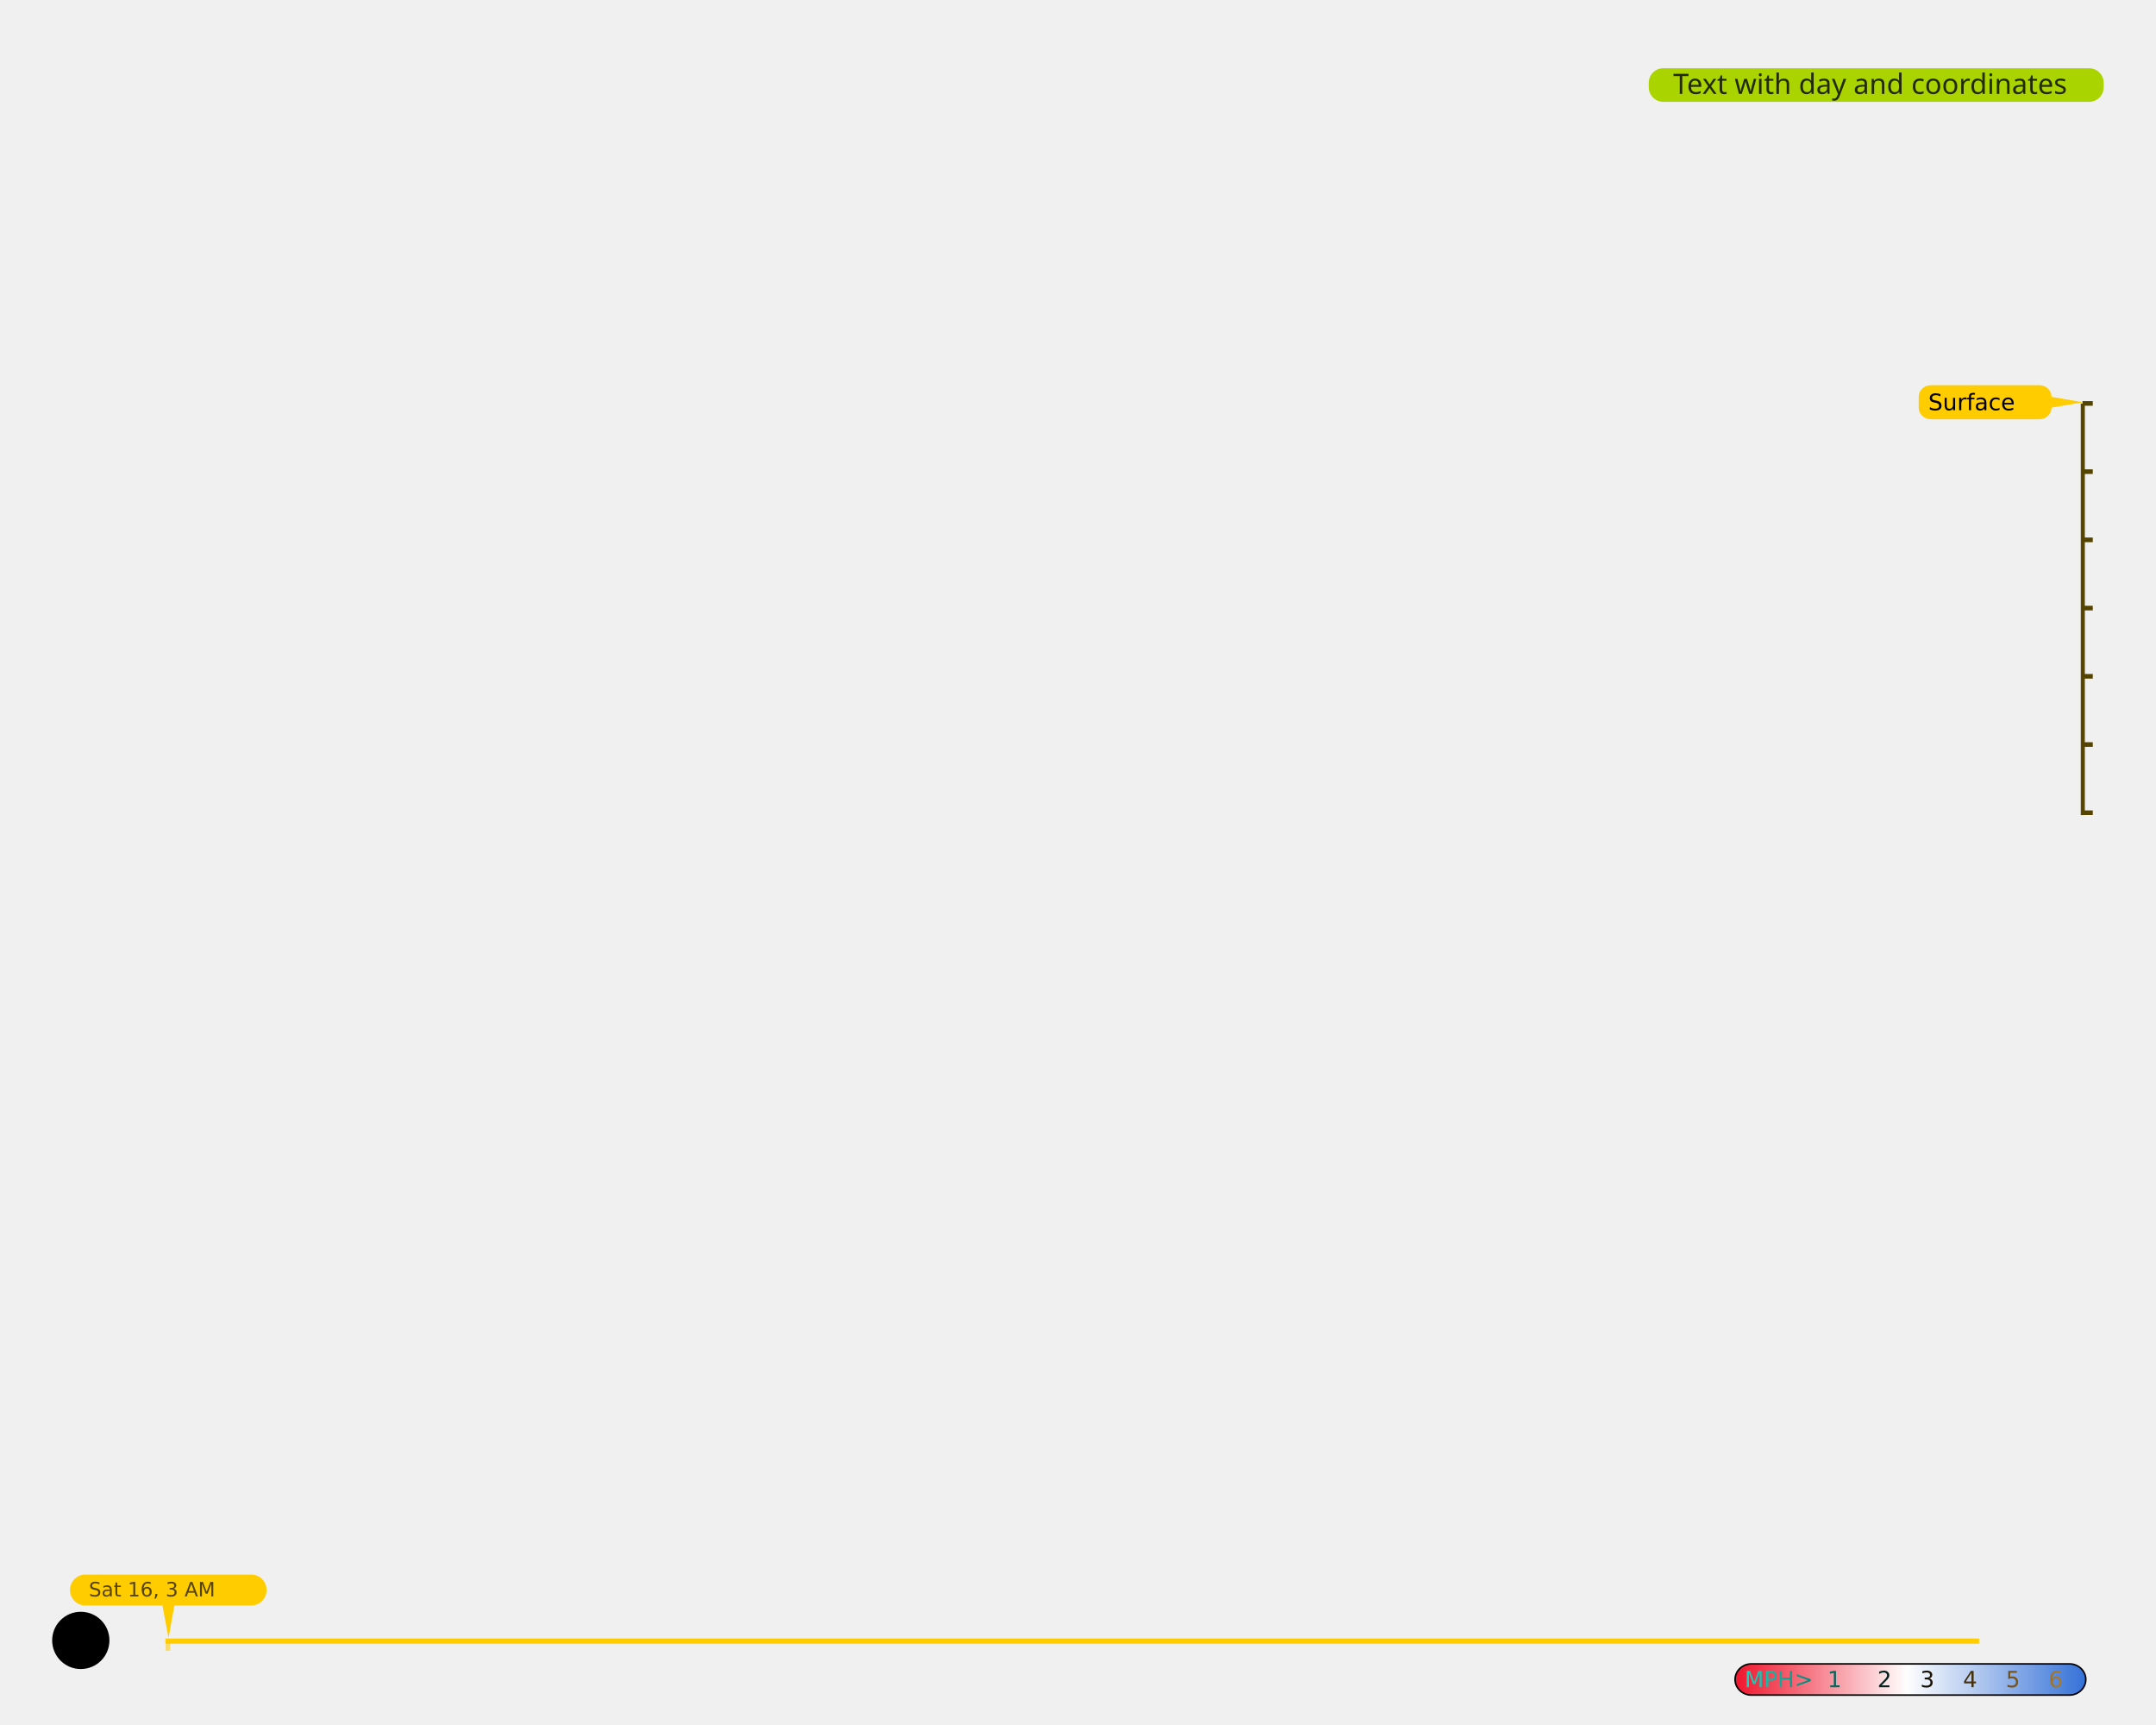
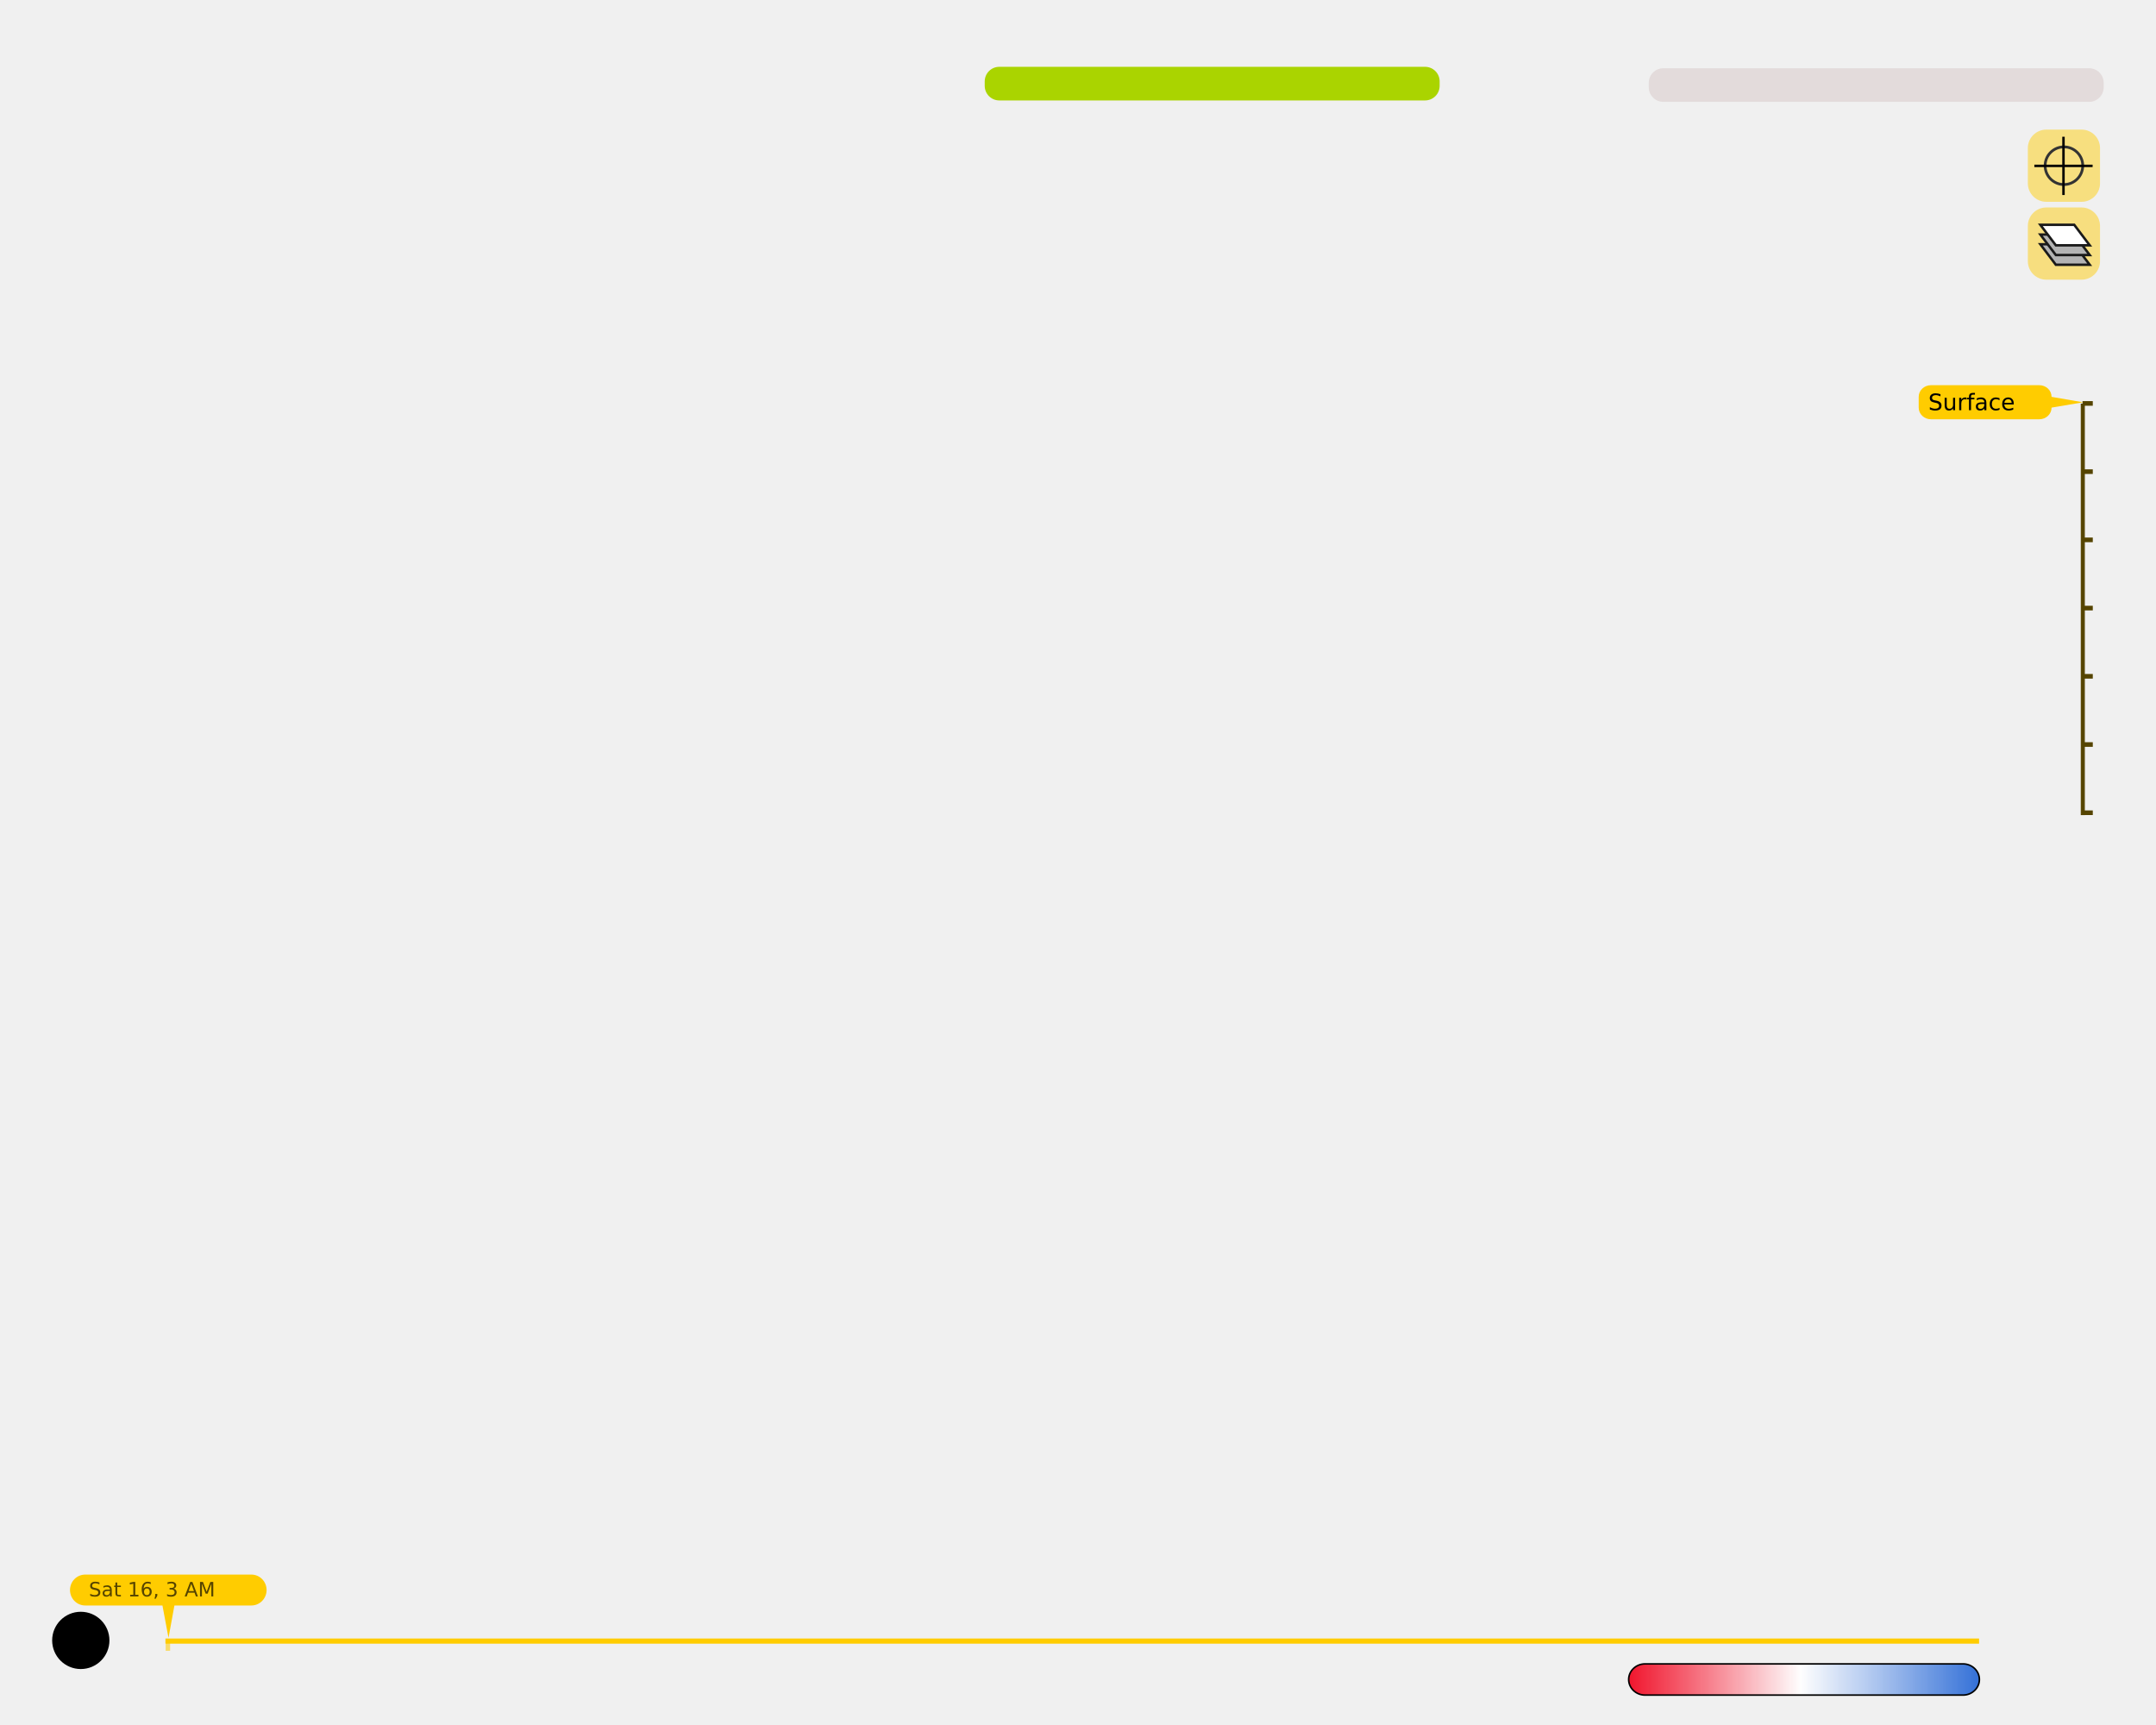
<svg xmlns="http://www.w3.org/2000/svg" id="root" version="1.1" viewBox="0 0 610 439" height="800px" width="1000px" style="pointer-events:none">
  <defs id="defs33">
-     <linearGradient gradientTransform="translate(0,21.96)" id="cmapGrad" gradientUnits="userSpaceOnUse" y2="367.665" x2="590.357" y1="367.665" x1="490.682">
+     <linearGradient gradientTransform="translate(-30.10154,21.96)" id="cmapGrad" gradientUnits="userSpaceOnUse" y2="367.665" x2="590.357" y1="367.665" x1="490.682">
      <stop id="stop5678" offset="0" style="stop-color:#f0001a;stop-opacity:0.915;" />
      <stop id="stop5691" offset="0.49" style="stop-color:#ffffff;stop-opacity:0.953;" />
      <stop id="stop5680" offset="1" style="stop-color:#3370d7;stop-opacity:1;" />
    </linearGradient>
    <filter height="1.64" width="1.041" y="-0.32" x="-0.021" id="filter2251" style="color-interpolation-filters:sRGB;">
      <feFlood id="feFlood2241" result="flood" flood-color="rgb(36,49,189)" flood-opacity="0.675" />
      <feComposite id="feComposite2243" result="composite1" operator="in" in2="SourceGraphic" in="flood" />
      <feGaussianBlur id="feGaussianBlur2245" result="blur" stdDeviation="2" in="composite1" />
      <feOffset id="feOffset2247" result="offset" dy="1.38778e-16" dx="1.38778e-16" />
      <feComposite id="feComposite2249" result="composite2" operator="over" in2="offset" in="SourceGraphic" />
    </filter>
  </defs>
  <g style="stroke:none" transform="translate(0,61)" id="layer1">
    <circle r="8.102" cy="378.568" cx="22.859" id="play2" style="pointer-events:all;stroke-width:0.365;stroke:none;fill-rule:evenodd" class="play2" />
    <path transform="matrix(0.6506854,0,0,0.6506854,5.479179,240.8481)" d="m 32.756,211.605 -8.979,5.184 v -10.368 z" id="path19" style="fill-rule:evenodd;stroke:none;stroke-width:0.365;stop-color:#000000" />
    <rect ry="0" rx="0" y="378.031" x="46.811" height="1.461" width="513.131" id="rectDateGizmo" style="fill:#ffcc00;fill-rule:evenodd;stroke:none;stroke-width:0.743" class="play2" />
-     <rect rx="4.643" ry="4.413" y="385.212" x="490.904" height="8.826" width="99.231" id="rect5018" style="fill:url(#cmapGrad);fill-opacity:1;fill-rule:evenodd;stroke:#000000;stroke-width:0.443;stop-color:#000000" />
+     <rect rx="4.643" ry="4.413" y="385.212" x="460.802" height="8.826" width="99.231" id="rect5018" style="fill:url(#cmapGrad);fill-opacity:1;fill-rule:evenodd;stroke:#000000;stroke-width:0.443;stop-color:#000000" />
    <g style="stroke:none" id="gizmoDateHandle" x="110">
      <path d="m 24.13,359.943 h 46.97 c 2.395,0 4.324,1.951 4.324,4.374 0,2.423 -1.928,4.374 -4.324,4.374 H 49.346 l -1.67,9.158 -1.714,-9.158 H 24.13 c -2.395,0 -4.324,-1.951 -4.324,-4.374 0,-2.423 1.928,-4.374 4.324,-4.374 z" style="pointer-events:all;stop-color:#000000;image-rendering:auto;stroke-width:0.365;stroke:none;fill-rule:evenodd;fill:#ffcc00" id="gizmoDateBubble" class="gizmo" />
      <text id="gizmoDateText2" user-select="none" y="366.124" x="47.928" style="font-style:normal;font-variant:normal;font-weight:normal;font-stretch:normal;font-size:5.616px;line-height:1.25;letter-spacing:0px;word-spacing:0px;fill:#554400;fill-opacity:1;stroke:none;stroke-width:0.234" xml:space="preserve" class="svgtxt">
        <tspan y="366.124" x="47.928" style="font-style:normal;font-variant:normal;font-weight:normal;font-stretch:normal;font-family:'DejaVu Sans';-inkscape-font-specification:'DejaVu Sans';text-align:center;text-anchor:middle;fill:#554400;fill-opacity:1;stroke-width:0.234;stroke:none" id="gizmoDateText">Sat 16, 3 AM</tspan>
      </text>
    </g>
-     <text id="text13769" y="391.817" x="493.59" style="user-select:none;stroke-width:0.265;stroke:none;fill-opacity:1;fill:#ffffff;mix-blend-mode:difference;word-spacing:0px;letter-spacing:0px;line-height:1.25;font-size:6.35px;font-stretch:normal;font-weight:normal;font-variant:normal;font-style:normal" xml:space="preserve">
-       <tspan y="391.817" x="493.59" style="font-style:normal;font-variant:normal;font-weight:normal;font-stretch:normal;font-family:'DejaVu Sans';-inkscape-font-specification:'DejaVu Sans';fill:#ffffff;stroke-width:0.265;stroke:none" id="tspan13767">MPH&gt;  1     2    3    4    5    6</tspan>
-     </text>
  </g>
  <rect transform="rotate(90)" ry="0" rx="0" y="-589.732" x="89.828" height="0.882" width="116.13" id="rectDepthGizmo" style="fill:#554400;fill-rule:evenodd;stroke:#554400;stroke-width:0.266;stop-color:#000000" class="play2" />
  <rect y="88.975" x="589.215" height="1.308" width="2.902" id="rect525" style="opacity:1;fill:#554400;fill-opacity:1;fill-rule:evenodd;stroke:none;stroke-width:0.941;stop-color:#000000" />
  <rect y="108.274" x="589.215" height="1.308" width="2.902" id="rect1745" style="opacity:1;fill:#554400;fill-opacity:1;fill-rule:evenodd;stroke:none;stroke-width:0.941;stop-color:#000000" />
  <rect y="127.573" x="589.215" height="1.308" width="2.902" id="rect1747" style="opacity:1;fill:#554400;fill-opacity:1;fill-rule:evenodd;stroke:none;stroke-width:0.941;stop-color:#000000" />
  <rect y="146.873" x="589.215" height="1.308" width="2.902" id="rect1749" style="opacity:1;fill:#554400;fill-opacity:1;fill-rule:evenodd;stroke:none;stroke-width:0.941;stop-color:#000000" />
  <rect y="166.172" x="589.215" height="1.308" width="2.902" id="rect1751" style="opacity:1;fill:#554400;fill-opacity:1;fill-rule:evenodd;stroke:none;stroke-width:0.941;stop-color:#000000" />
  <rect y="185.471" x="589.215" height="1.308" width="2.902" id="rect1753" style="opacity:1;fill:#554400;fill-opacity:1;fill-rule:evenodd;stroke:none;stroke-width:0.941;stop-color:#000000" />
  <rect y="204.771" x="589.215" height="1.308" width="2.902" id="rect1755" style="opacity:1;fill:#554400;fill-opacity:1;fill-rule:evenodd;stroke:none;stroke-width:0.941;stop-color:#000000" />
  <g id="gizmoDepthHandle">
    <path d="m 546.33,84.471 h 30.651 c 1.923,0 3.47,1.471 3.47,3.298 l 8.907,1.539 -8.907,1.505 c 0,1.827 -1.548,3.298 -3.47,3.298 h -30.651 c -1.923,0 -3.47,-1.471 -3.47,-3.298 v -3.044 c 0,-1.827 1.548,-3.298 3.47,-3.298 z" style="pointer-events:all;stop-color:#000000;stroke-width:0.689;stroke:none;fill-rule:evenodd;fill:#ffcc00;opacity:1" class="gizmo" id="gizmoDepthBubble" />
    <text id="gizmoDepthText" y="91.544" x="573.725" style="font-style:normal;font-variant:normal;font-weight:normal;font-stretch:normal;font-size:6.433px;line-height:1.25;text-align:center;letter-spacing:0px;word-spacing:0px;text-anchor:middle;fill:#000000;fill-opacity:1;stroke:none;stroke-width:0.482" xml:space="preserve">
      <tspan y="91.544" x="561.854" style="font-style:normal;font-variant:normal;font-weight:normal;font-stretch:normal;font-size:6.433px;font-family:'DejaVu Sans';-inkscape-font-specification:'DejaVu Sans';text-align:center;text-anchor:middle;stroke-width:0.482" id="gizmoDepthText2">Surface</tspan>
    </text>
  </g>
-   <rect ry="4.126" y="-5.194" x="466.488" height="9.51" width="128.712" id="rect3797" style="fill:#aad400;stroke:none;stroke-width:0.61" />
-   <text id="textCoordsDate" y="2.062" x="590.818" style="font-style:normal;font-variant:normal;font-weight:normal;font-stretch:normal;font-size:7.959px;line-height:1.25;text-align:end;letter-spacing:0px;word-spacing:0px;text-anchor:end;fill:#222b00;fill-opacity:1;stroke:none;stroke-width:0.332;" xml:space="preserve">
-     <tspan y="2.062" x="590.818" style="font-style:normal;font-variant:normal;font-weight:normal;font-stretch:normal;font-family:sans-serif;-inkscape-font-specification:sans-serif;text-align:end;text-anchor:end;fill:#222b00;stroke-width:0.332;" id="tspan310">Text with day and coordinates</tspan>
+   <rect ry="4.126" y="-5.598" x="278.608" height="9.51" width="128.712" id="rect3797" style="fill:#aad400;stroke:none;stroke-width:0.61" />
+   <text id="textDate" y="1.658" x="282.464" style="font-style:normal;font-variant:normal;font-weight:normal;font-stretch:normal;font-size:7.959px;line-height:1.25;text-align:end;letter-spacing:0px;word-spacing:0px;text-anchor:end;fill:#222b00;fill-opacity:1;stroke:none;stroke-width:0.332" xml:space="preserve">
+     <tspan y="1.658" x="341.938" style="font-style:normal;font-variant:normal;font-weight:normal;font-stretch:normal;font-family:sans-serif;-inkscape-font-specification:sans-serif;text-align:center;text-anchor:middle;fill:#222b00;stroke-width:0.332" id="textDate2">       </tspan>
  </text>
  <rect y="440.055" x="46.877" height="2.457" width="1.251" class="dateTick" id="dateTick" style="opacity:0.992;fill:#ffcc00;fill-rule:evenodd;stroke:none;stroke-width:7.262;stop-color:#000000;fill-opacity:0.556" />
+   <rect ry="4.126" y="-5.194" x="466.488" height="9.51" width="128.712" id="rectCoords" style="fill:#e3dbdb;stroke:none;stroke-width:0.61" />
+   <text id="textCoords" y="2.062" x="470.345" style="font-style:normal;font-variant:normal;font-weight:normal;font-stretch:normal;font-size:7.959px;line-height:1.25;text-align:end;letter-spacing:0px;word-spacing:0px;text-anchor:end;fill:#222b00;fill-opacity:1;stroke:none;stroke-width:0.332" xml:space="preserve">
+     <tspan y="2.062" x="529.817" style="font-style:normal;font-variant:normal;font-weight:normal;font-stretch:normal;font-family:sans-serif;-inkscape-font-specification:sans-serif;text-align:center;text-anchor:middle;fill:#222b00;stroke-width:0.332" id="textCoords2">   </tspan>
+   </text>
+   <rect class="svgbutton" style="pointer-events:all;opacity:0.602;fill:#ffcc00;fill-opacity:0.78;fill-rule:evenodd;stroke:none;stroke-width:0;stop-color:#000000;stroke-dasharray:none" id="btnPoint" width="20.425" height="20.425" x="573.74" y="12.166" ry="5.224" />
+   <circle style="opacity:1;fill:none;fill-opacity:0.556;fill-rule:evenodd;stroke:#333333;stroke-width:0.775;stroke-dasharray:none;stop-color:#000000" id="path934" cx="583.952" cy="22.379" r="5.325" />
+   <path style="fill:none;stroke:#000000;stroke-width:0.688px;stroke-linecap:butt;stroke-linejoin:miter;stroke-opacity:1" d="M 583.824,14.186 V 30.667" id="path1544" />
+   <path style="fill:none;stroke:#000000;stroke-width:0.688px;stroke-linecap:butt;stroke-linejoin:miter;stroke-opacity:1" d="M 592.064,22.426 H 575.583" id="path1546" />
+   <rect class="svgbutton" style="pointer-events:all;opacity:0.602;fill:#ffcc00;fill-opacity:0.776;fill-rule:evenodd;stroke:none;stroke-width:0;stop-color:#000000;stroke-dasharray:none" id="btnLayer" width="20.425" height="20.425" x="573.74" y="34.195" ry="5.224" />
+   <rect style="opacity:1;fill:#b3b3b3;fill-opacity:1;fill-rule:evenodd;stroke:#1a1a1a;stroke-width:0.868;stroke-dasharray:none;stop-color:#000000" id="rect2386" width="9.588" height="7.272" x="543.571" y="55.905" ry="0" transform="matrix(1,0,0.6028891,0.797825,0,0)" />
+   <rect style="opacity:1;fill:#b3b3b3;fill-opacity:1;fill-rule:evenodd;stroke:#1a1a1a;stroke-width:0.868;stroke-dasharray:none;stop-color:#000000" id="rect2384" width="9.588" height="7.272" x="545.652" y="52.454" ry="0" transform="matrix(1,0,0.6028891,0.797825,0,0)" />
+   <rect style="opacity:1;fill:#ffffff;fill-opacity:1;fill-rule:evenodd;stroke:#1a1a1a;stroke-width:0.868;stroke-dasharray:none;stop-color:#000000" id="rect2382" width="9.588" height="7.272" x="547.733" y="49.003" ry="0" transform="matrix(1,0,0.6028891,0.797825,0,0)" />
+   <text id="txtUnits" y="452.951" x="474.118" style="font-style:normal;font-variant:normal;font-weight:normal;font-stretch:normal;font-size:6.35px;line-height:1.25;letter-spacing:0px;word-spacing:0px;mix-blend-mode:difference;fill:#000000;fill-opacity:1;stroke:none;stroke-width:0.265" xml:space="preserve">
+     <tspan y="452.951" x="458.997" style="font-style:normal;font-variant:normal;font-weight:bold;font-stretch:normal;font-family:'DejaVu Sans';-inkscape-font-specification:'DejaVu Sans';text-align:end;text-anchor:end;fill:#000000;stroke:none;stroke-width:0.265" id="tspan4288">MPH</tspan>
+   </text>
+   <text id="textMinVal" y="458.843" x="473.737" style="font-style:normal;font-variant:normal;font-weight:normal;font-stretch:normal;font-size:3.269px;line-height:1.25;text-align:center;letter-spacing:0px;word-spacing:0px;text-anchor:middle;mix-blend-mode:difference;fill:#000000;fill-opacity:1;stroke:none;stroke-width:0.136" xml:space="preserve">
+     <tspan y="458.843" x="463.166" style="font-style:normal;font-variant:normal;font-weight:bold;font-stretch:normal;font-family:'DejaVu Sans';-inkscape-font-specification:'DejaVu Sans';text-align:center;text-anchor:middle;fill:#000000;stroke:none;stroke-width:0.136" id="tspan4292">-10</tspan>
+   </text>
+   <text id="text4298" y="458.843" x="568.897" style="font-style:normal;font-variant:normal;font-weight:normal;font-stretch:normal;font-size:3.269px;line-height:1.25;text-align:center;letter-spacing:0px;word-spacing:0px;text-anchor:middle;mix-blend-mode:difference;fill:#000000;fill-opacity:1;stroke:none;stroke-width:0.136" xml:space="preserve">
+     <tspan y="458.843" x="558.326" style="font-style:normal;font-variant:normal;font-weight:bold;font-stretch:normal;font-family:'DejaVu Sans';-inkscape-font-specification:'DejaVu Sans';text-align:center;text-anchor:middle;fill:#000000;stroke:none;stroke-width:0.136" id="tspan4296">10</tspan>
+   </text>
</svg>
